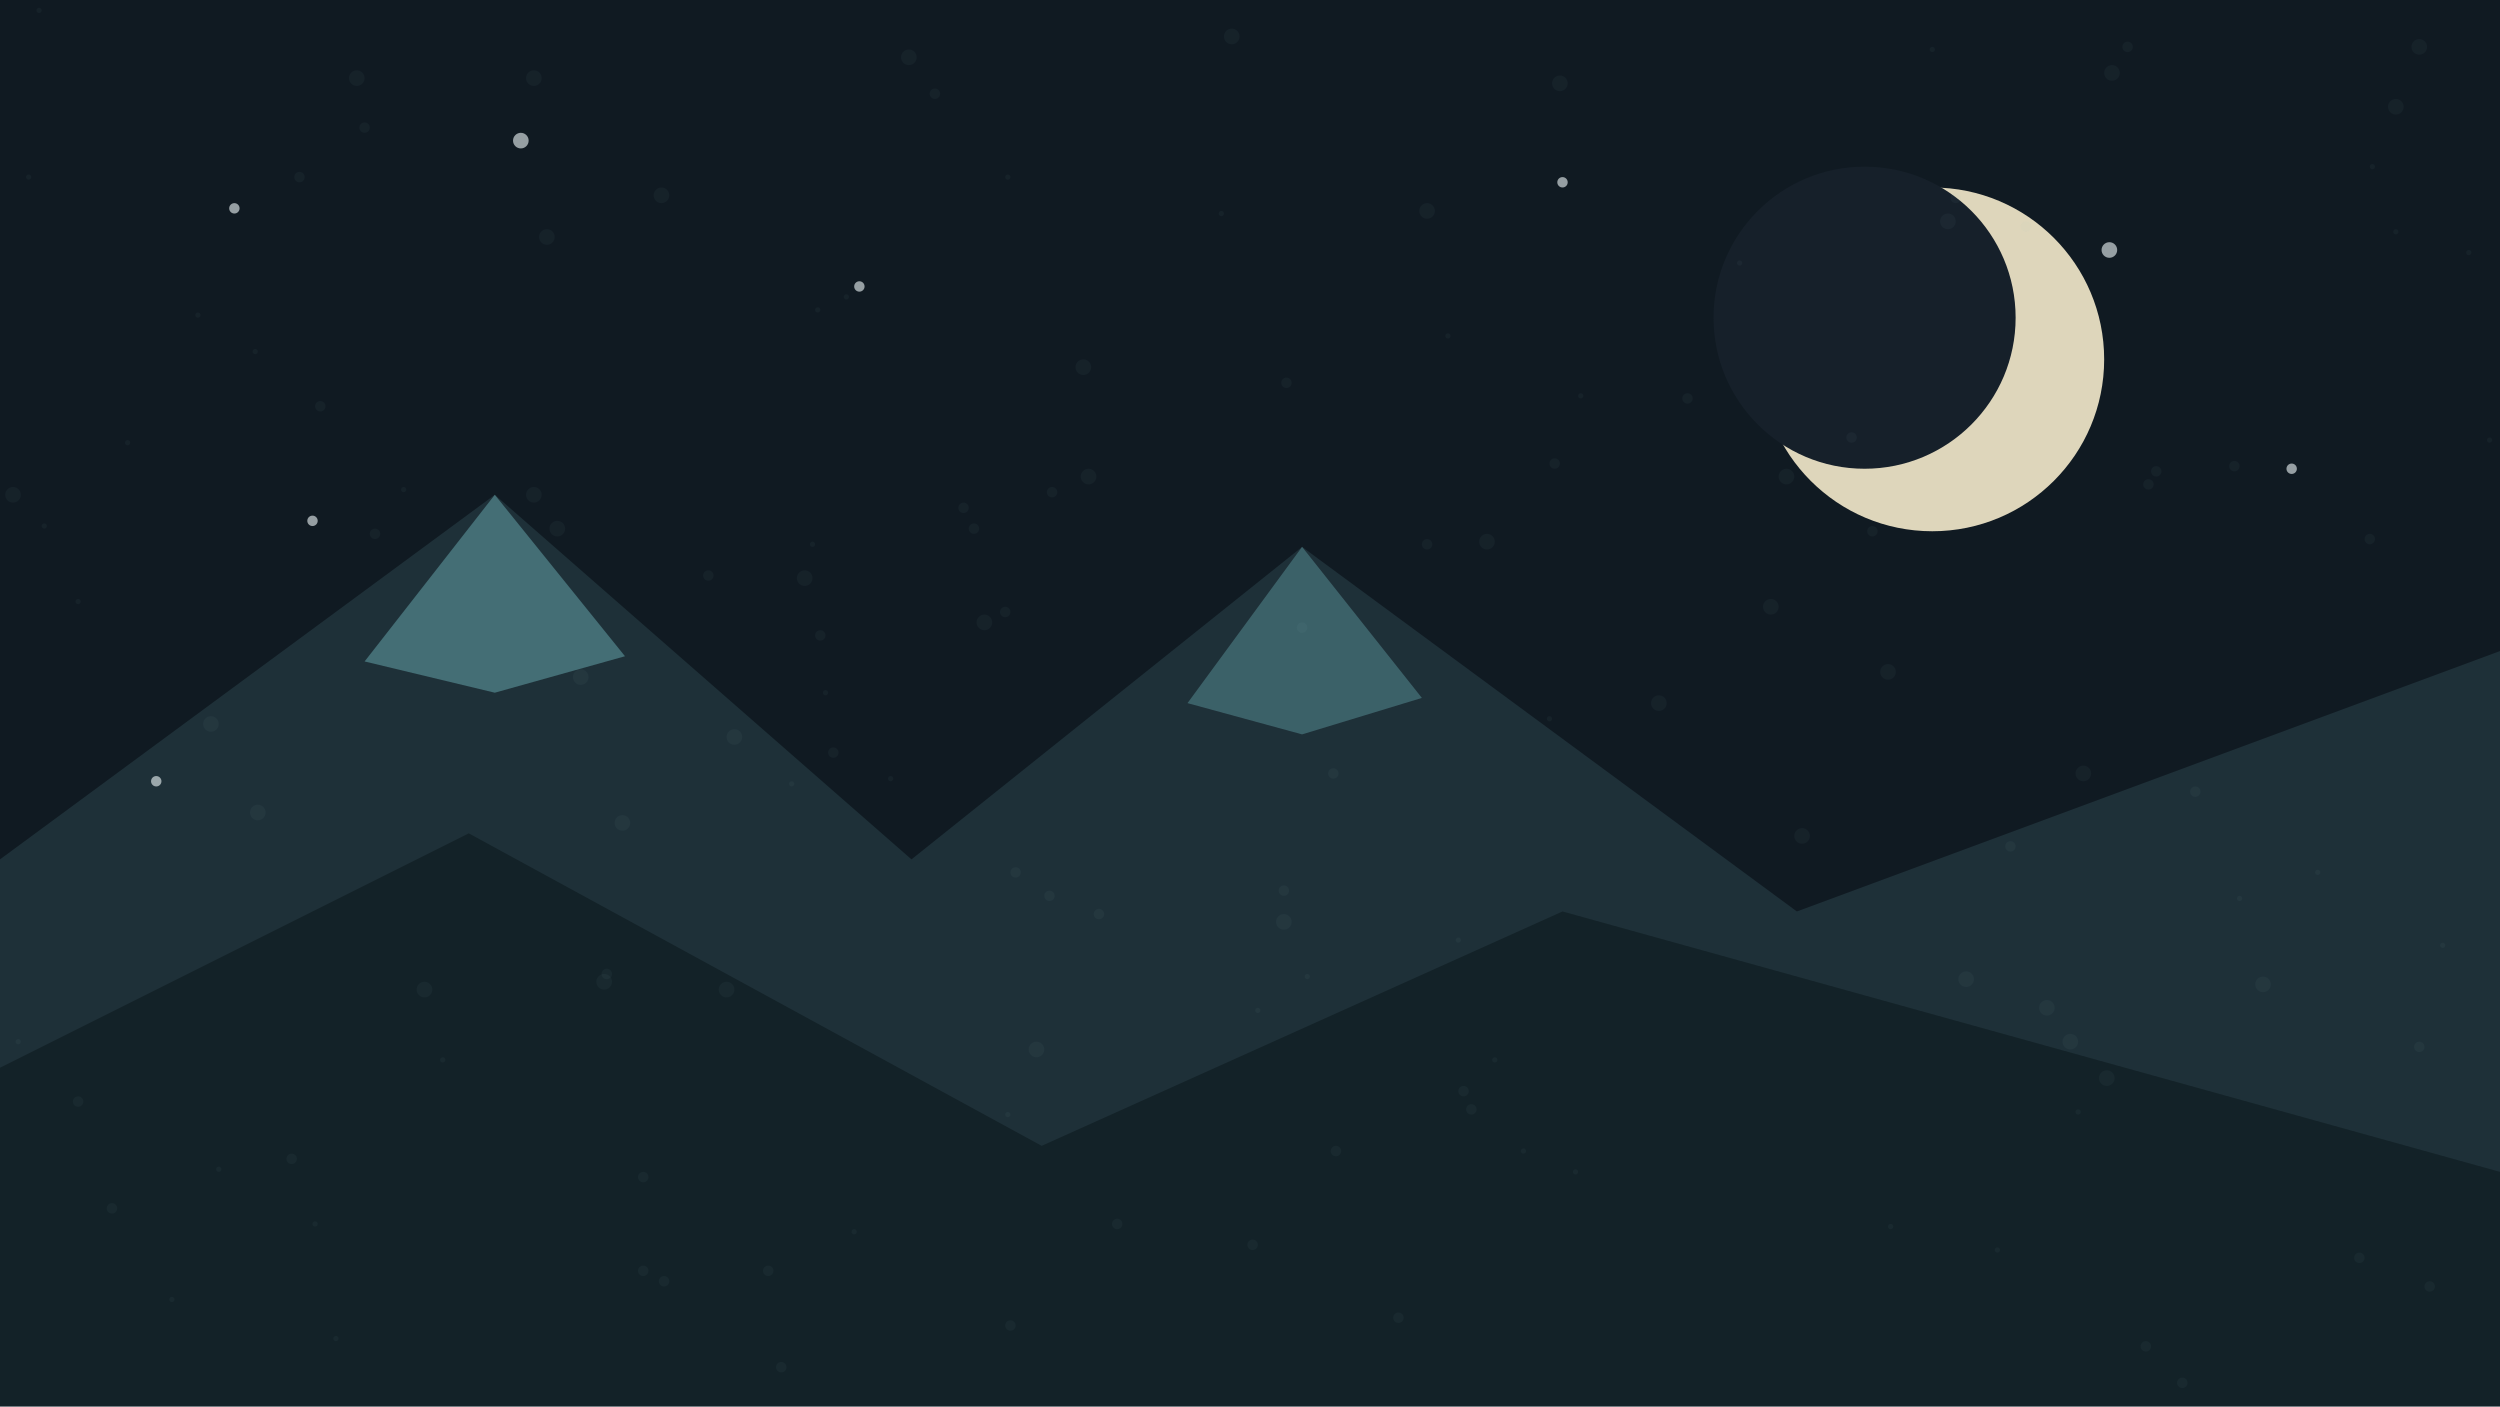
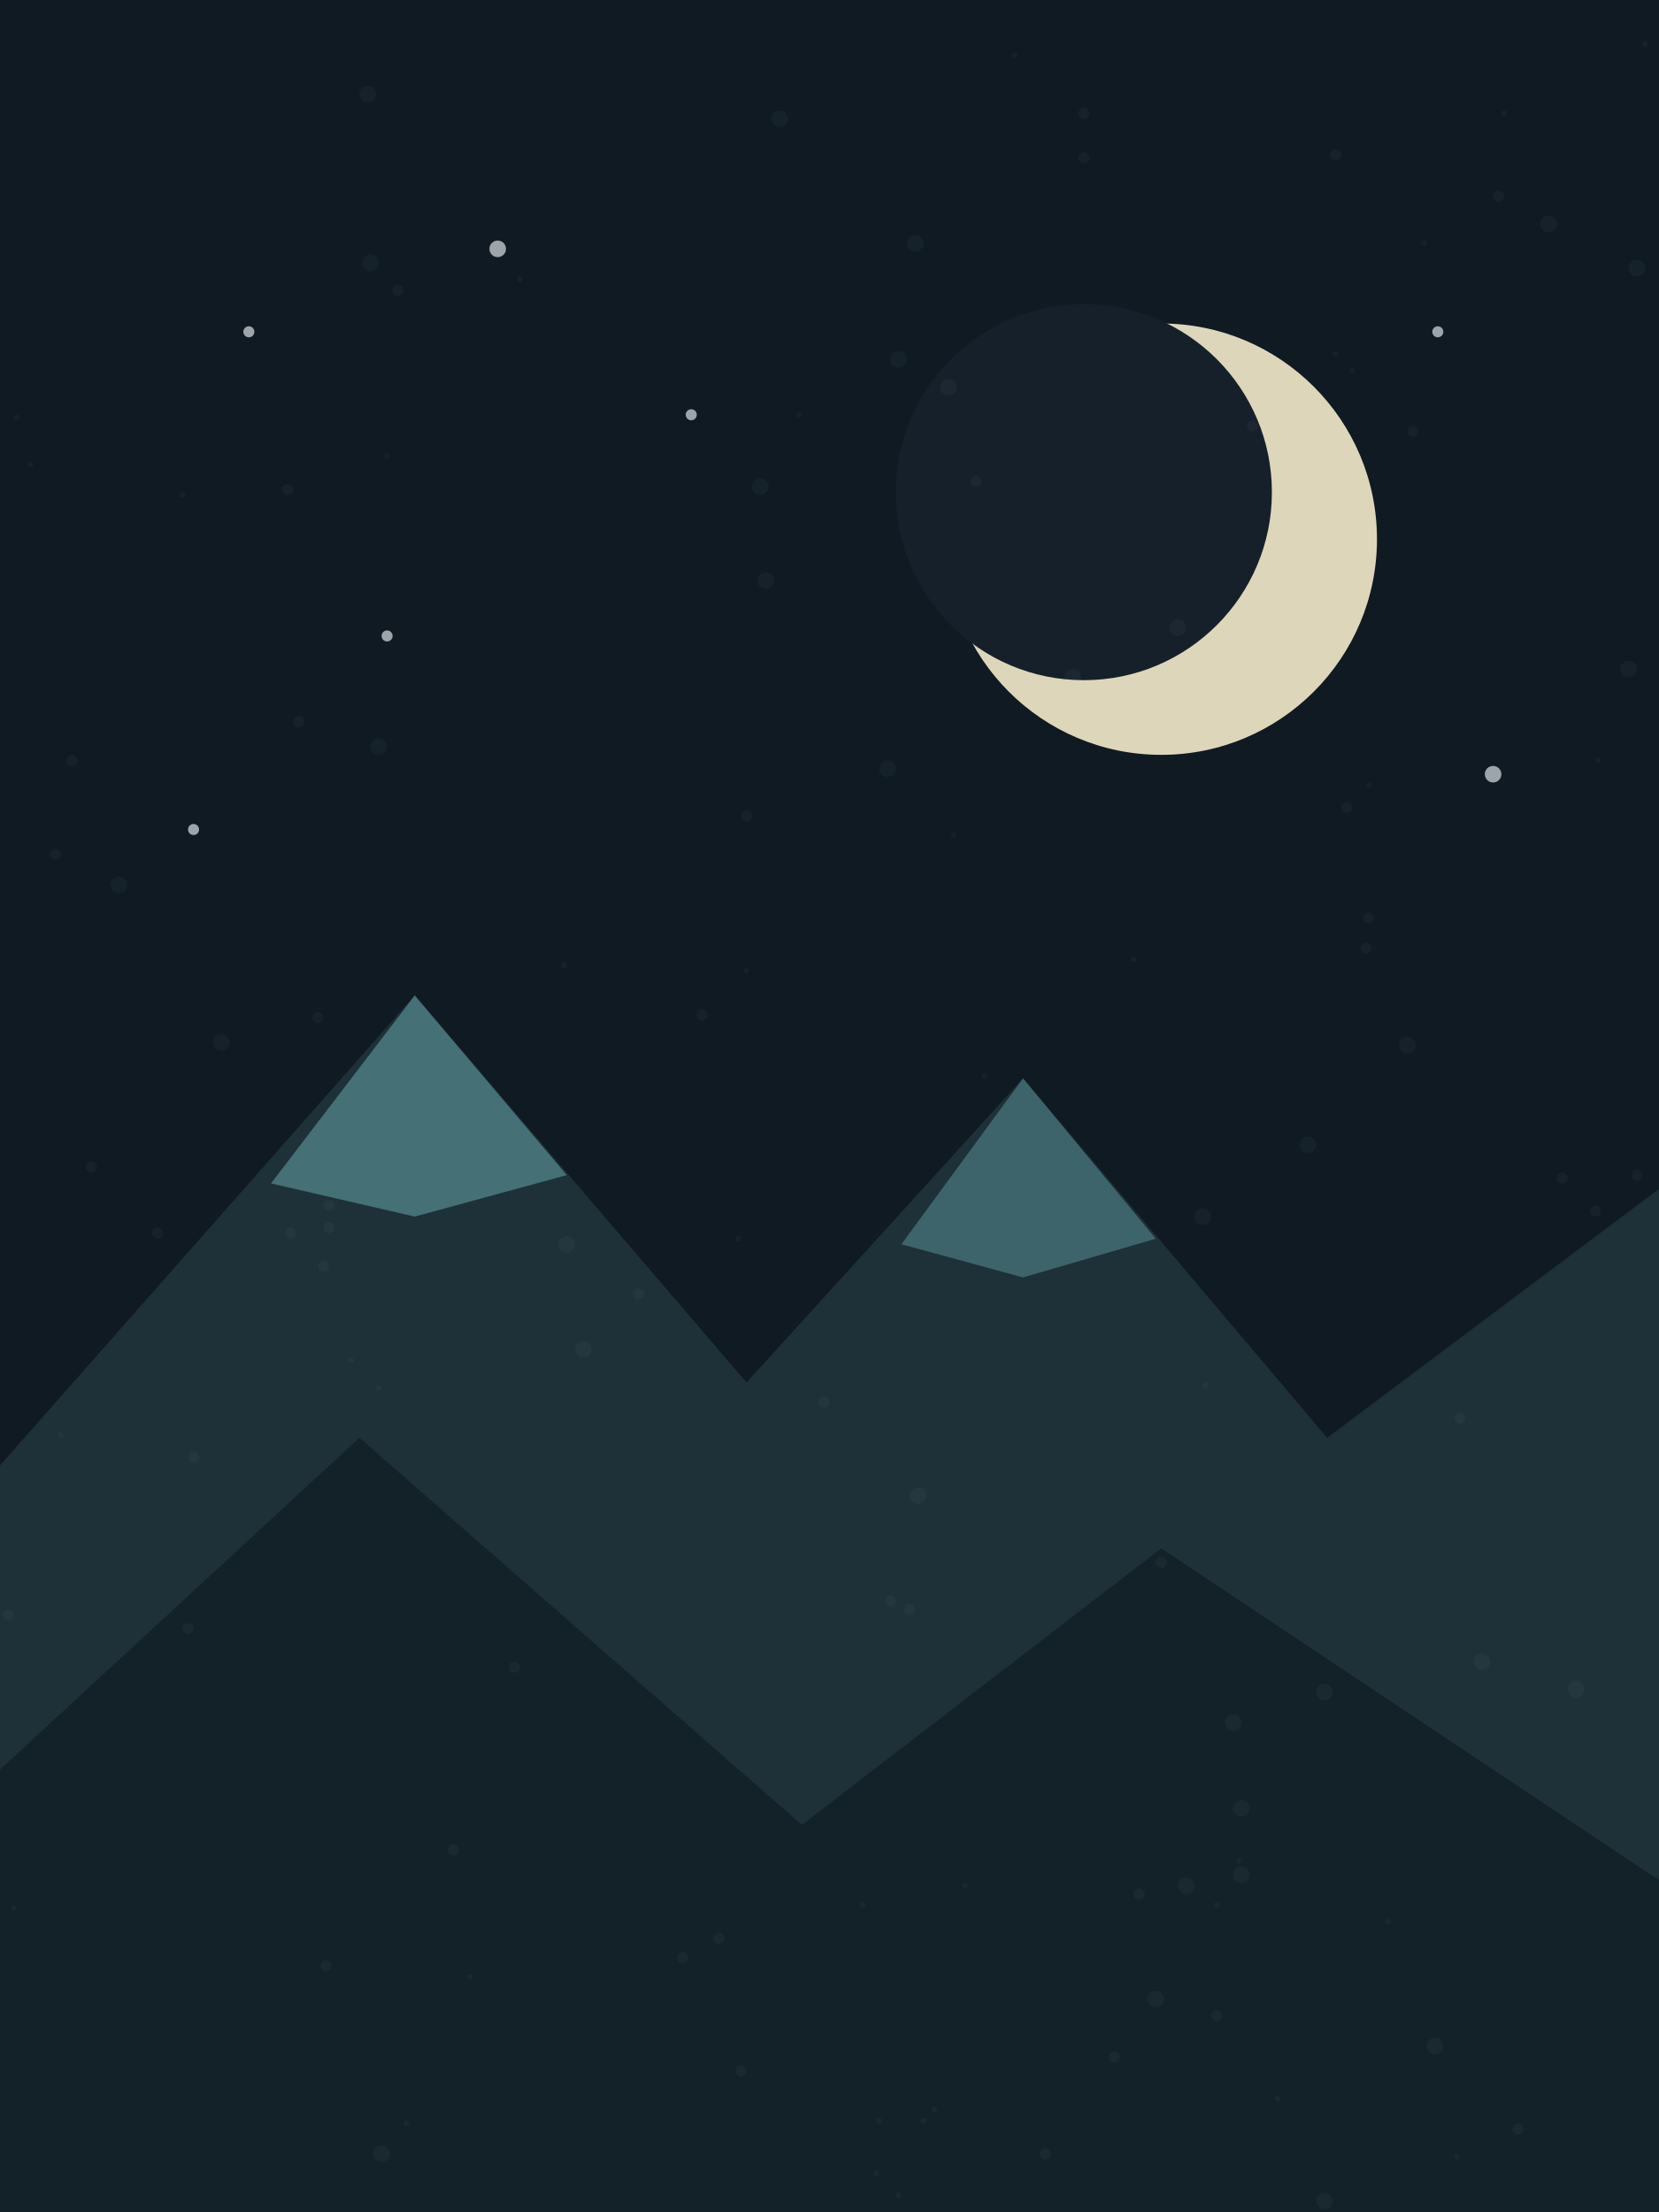
- <svg xmlns="http://www.w3.org/2000/svg" viewBox="0 0 960 540" width="960" height="540">
-   <rect width="960" height="540" fill="#101A22" />
-   <circle cx="742" cy="138" r="66" fill="#F0E6C8" opacity="0.92" />
-   <circle cx="716" cy="122" r="58" fill="#16202A" />
-   <path d="M0 540 L0 330 L190 190 L350 330 L500 210 L690 350 L960 250 L960 540 Z" fill="#1E3038" />
-   <path d="M0 540 L0 410 L180 320 L400 440 L600 350 L960 450 L960 540 Z" fill="#132228" />
-   <path d="M190 190 L240 252 L190 266 L140 254 Z" fill="#4E7F86" opacity="0.78" />
-   <path d="M500 210 L546 268 L500 282 L456 270 Z" fill="#4E7F86" opacity="0.62" />
-   <circle cx="90" cy="80" r="2" fill="#E8F0F2" opacity="0.62" />
-   <circle cx="200" cy="54" r="3" fill="#E8F0F2" opacity="0.62" />
-   <circle cx="600" cy="70" r="2" fill="#E8F0F2" opacity="0.62" />
-   <circle cx="880" cy="180" r="2" fill="#E8F0F2" opacity="0.62" />
-   <circle cx="120" cy="200" r="2" fill="#E8F0F2" opacity="0.62" />
-   <circle cx="810" cy="96" r="3" fill="#E8F0F2" opacity="0.62" />
-   <circle cx="330" cy="110" r="2" fill="#E8F0F2" opacity="0.62" />
-   <circle cx="60" cy="300" r="2" fill="#E8F0F2" opacity="0.62" />
-   <circle cx="300" cy="525" r="2" fill="#8FBFC4" opacity="0.05" />
-   <circle cx="123" cy="156" r="2" fill="#8FBFC4" opacity="0.05" />
-   <circle cx="726" cy="471" r="1" fill="#8FBFC4" opacity="0.05" />
-   <circle cx="429" cy="470" r="2" fill="#8FBFC4" opacity="0.05" />
-   <circle cx="112" cy="445" r="2" fill="#8FBFC4" opacity="0.05" />
-   <circle cx="15" cy="4" r="1" fill="#8FBFC4" opacity="0.05" />
-   <circle cx="890" cy="335" r="1" fill="#8FBFC4" opacity="0.05" />
-   <circle cx="929" cy="18" r="3" fill="#8FBFC4" opacity="0.05" />
-   <circle cx="500" cy="241" r="2" fill="#8FBFC4" opacity="0.05" />
-   <circle cx="483" cy="388" r="1" fill="#8FBFC4" opacity="0.05" />
-   <circle cx="798" cy="427" r="1" fill="#8FBFC4" opacity="0.05" />
-   <circle cx="469" cy="82" r="1" fill="#8FBFC4" opacity="0.05" />
-   <circle cx="824" cy="517" r="2" fill="#8FBFC4" opacity="0.05" />
-   <circle cx="247" cy="488" r="2" fill="#8FBFC4" opacity="0.05" />
-   <circle cx="66" cy="499" r="1" fill="#8FBFC4" opacity="0.05" />
-   <circle cx="137" cy="30" r="3" fill="#8FBFC4" opacity="0.05" />
-   <circle cx="828" cy="181" r="2" fill="#8FBFC4" opacity="0.05" />
-   <circle cx="843" cy="304" r="2" fill="#8FBFC4" opacity="0.05" />
-   <circle cx="742" cy="19" r="1" fill="#8FBFC4" opacity="0.05" />
-   <circle cx="317" cy="266" r="1" fill="#8FBFC4" opacity="0.05" />
-   <circle cx="512" cy="297" r="2" fill="#8FBFC4" opacity="0.05" />
-   <circle cx="607" cy="152" r="1" fill="#8FBFC4" opacity="0.05" />
-   <circle cx="906" cy="483" r="2" fill="#8FBFC4" opacity="0.05" />
-   <circle cx="49" cy="170" r="1" fill="#8FBFC4" opacity="0.05" />
-   <circle cx="772" cy="325" r="2" fill="#8FBFC4" opacity="0.05" />
-   <circle cx="115" cy="68" r="2" fill="#8FBFC4" opacity="0.05" />
-   <circle cx="686" cy="183" r="3" fill="#8FBFC4" opacity="0.05" />
-   <circle cx="933" cy="494" r="2" fill="#8FBFC4" opacity="0.05" />
-   <circle cx="648" cy="153" r="2" fill="#8FBFC4" opacity="0.05" />
-   <circle cx="7" cy="400" r="1" fill="#8FBFC4" opacity="0.05" />
-   <circle cx="786" cy="387" r="3" fill="#8FBFC4" opacity="0.05" />
-   <circle cx="473" cy="14" r="3" fill="#8FBFC4" opacity="0.05" />
-   <circle cx="140" cy="49" r="2" fill="#8FBFC4" opacity="0.05" />
-   <circle cx="155" cy="188" r="1" fill="#8FBFC4" opacity="0.05" />
-   <circle cx="374" cy="203" r="2" fill="#8FBFC4" opacity="0.05" />
-   <circle cx="205" cy="190" r="3" fill="#8FBFC4" opacity="0.05" />
-   <circle cx="144" cy="205" r="2" fill="#8FBFC4" opacity="0.05" />
-   <circle cx="751" cy="76" r="2" fill="#8FBFC4" opacity="0.05" />
-   <circle cx="858" cy="179" r="2" fill="#8FBFC4" opacity="0.05" />
-   <circle cx="513" cy="442" r="2" fill="#8FBFC4" opacity="0.05" />
-   <circle cx="404" cy="189" r="2" fill="#8FBFC4" opacity="0.05" />
-   <circle cx="387" cy="428" r="1" fill="#8FBFC4" opacity="0.05" />
-   <circle cx="254" cy="75" r="3" fill="#8FBFC4" opacity="0.05" />
+ <svg xmlns="http://www.w3.org/2000/svg" viewBox="0 0 600 800" width="600" height="800">
+   <rect width="600" height="800" fill="#101A22" />
+   <circle cx="420" cy="195" r="78" fill="#F0E6C8" opacity="0.92" />
+   <circle cx="392" cy="178" r="68" fill="#16202A" />
+   <path d="M0 800 L0 530 L150 360 L270 500 L370 390 L480 520 L600 430 L600 800 Z" fill="#1E3038" />
+   <path d="M0 800 L0 640 L130 520 L290 660 L420 560 L600 680 L600 800 Z" fill="#132228" />
+   <path d="M150 360 L205 425 L150 440 L98 428 Z" fill="#4E7F86" opacity="0.8" />
+   <path d="M370 390 L418 448 L370 462 L326 450 Z" fill="#4E7F86" opacity="0.65" />
+   <circle cx="90" cy="120" r="2" fill="#E8F0F2" opacity="0.65" />
+   <circle cx="180" cy="90" r="3" fill="#E8F0F2" opacity="0.65" />
+   <circle cx="520" cy="120" r="2" fill="#E8F0F2" opacity="0.65" />
+   <circle cx="140" cy="230" r="2" fill="#E8F0F2" opacity="0.65" />
+   <circle cx="70" cy="300" r="2" fill="#E8F0F2" opacity="0.65" />
+   <circle cx="540" cy="280" r="3" fill="#E8F0F2" opacity="0.65" />
+   <circle cx="250" cy="150" r="2" fill="#E8F0F2" opacity="0.65" />
+   <circle cx="420" cy="565" r="2" fill="#8FBFC4" opacity="0.05" />
+   <circle cx="483" cy="56" r="2" fill="#8FBFC4" opacity="0.05" />
+   <circle cx="6" cy="151" r="1" fill="#8FBFC4" opacity="0.05" />
+   <circle cx="549" cy="770" r="2" fill="#8FBFC4" opacity="0.05" />
+   <circle cx="592" cy="425" r="2" fill="#8FBFC4" opacity="0.05" />
+   <circle cx="495" cy="284" r="1" fill="#8FBFC4" opacity="0.05" />
+   <circle cx="170" cy="715" r="1" fill="#8FBFC4" opacity="0.05" />
+   <circle cx="449" cy="678" r="3" fill="#8FBFC4" opacity="0.05" />
+   <circle cx="260" cy="701" r="2" fill="#8FBFC4" opacity="0.05" />
+   <circle cx="483" cy="128" r="1" fill="#8FBFC4" opacity="0.05" />
+   <circle cx="318" cy="767" r="1" fill="#8FBFC4" opacity="0.05" />
+   <circle cx="349" cy="682" r="1" fill="#8FBFC4" opacity="0.05" />
+   <circle cx="104" cy="177" r="2" fill="#8FBFC4" opacity="0.05" />
+   <circle cx="247" cy="708" r="2" fill="#8FBFC4" opacity="0.05" />
+   <circle cx="66" cy="179" r="1" fill="#8FBFC4" opacity="0.05" />
+   <circle cx="137" cy="270" r="3" fill="#8FBFC4" opacity="0.05" />
+   <circle cx="108" cy="261" r="2" fill="#8FBFC4" opacity="0.05" />
+   <circle cx="3" cy="584" r="2" fill="#8FBFC4" opacity="0.05" />
+   <circle cx="22" cy="519" r="1" fill="#8FBFC4" opacity="0.05" />
+   <circle cx="317" cy="786" r="1" fill="#8FBFC4" opacity="0.05" />
+   <circle cx="392" cy="57" r="2" fill="#8FBFC4" opacity="0.05" />
+   <circle cx="127" cy="492" r="1" fill="#8FBFC4" opacity="0.05" />
+   <circle cx="186" cy="603" r="2" fill="#8FBFC4" opacity="0.05" />
+   <circle cx="289" cy="150" r="1" fill="#8FBFC4" opacity="0.05" />
+   <circle cx="412" cy="685" r="2" fill="#8FBFC4" opacity="0.05" />
+   <circle cx="115" cy="368" r="2" fill="#8FBFC4" opacity="0.05" />
+   <circle cx="446" cy="623" r="3" fill="#8FBFC4" opacity="0.05" />
+   <circle cx="453" cy="154" r="2" fill="#8FBFC4" opacity="0.05" />
+   <circle cx="528" cy="513" r="2" fill="#8FBFC4" opacity="0.05" />
+   <circle cx="367" cy="20" r="1" fill="#8FBFC4" opacity="0.05" />
+   <circle cx="426" cy="227" r="3" fill="#8FBFC4" opacity="0.05" />
+   <circle cx="473" cy="414" r="3" fill="#8FBFC4" opacity="0.05" />
+   <circle cx="20" cy="309" r="2" fill="#8FBFC4" opacity="0.05" />
+   <circle cx="515" cy="88" r="1" fill="#8FBFC4" opacity="0.05" />
+   <circle cx="494" cy="343" r="2" fill="#8FBFC4" opacity="0.05" />
+   <circle cx="325" cy="130" r="3" fill="#8FBFC4" opacity="0.05" />
+   <circle cx="144" cy="105" r="2" fill="#8FBFC4" opacity="0.05" />
+   <circle cx="511" cy="156" r="2" fill="#8FBFC4" opacity="0.05" />
+   <circle cx="378" cy="779" r="2" fill="#8FBFC4" opacity="0.05" />
+   <circle cx="33" cy="422" r="2" fill="#8FBFC4" opacity="0.05" />
+   <circle cx="164" cy="669" r="2" fill="#8FBFC4" opacity="0.05" />
+   <circle cx="267" cy="448" r="1" fill="#8FBFC4" opacity="0.05" />
+   <circle cx="134" cy="95" r="3" fill="#8FBFC4" opacity="0.05" />
  <circle cx="565" cy="426" r="2" fill="#8FBFC4" opacity="0.05" />
-   <circle cx="920" cy="41" r="3" fill="#8FBFC4" opacity="0.05" />
-   <circle cx="279" cy="380" r="3" fill="#8FBFC4" opacity="0.05" />
-   <circle cx="98" cy="135" r="1" fill="#8FBFC4" opacity="0.05" />
-   <circle cx="809" cy="414" r="3" fill="#8FBFC4" opacity="0.05" />
-   <circle cx="668" cy="101" r="1" fill="#8FBFC4" opacity="0.05" />
-   <circle cx="43" cy="464" r="2" fill="#8FBFC4" opacity="0.05" />
-   <circle cx="390" cy="335" r="2" fill="#8FBFC4" opacity="0.05" />
-   <circle cx="349" cy="22" r="3" fill="#8FBFC4" opacity="0.05" />
-   <circle cx="416" cy="141" r="3" fill="#8FBFC4" opacity="0.05" />
-   <circle cx="255" cy="492" r="2" fill="#8FBFC4" opacity="0.05" />
-   <circle cx="938" cy="363" r="1" fill="#8FBFC4" opacity="0.05" />
-   <circle cx="17" cy="202" r="1" fill="#8FBFC4" opacity="0.05" />
-   <circle cx="548" cy="209" r="2" fill="#8FBFC4" opacity="0.05" />
-   <circle cx="595" cy="276" r="1" fill="#8FBFC4" opacity="0.05" />
-   <circle cx="910" cy="207" r="2" fill="#8FBFC4" opacity="0.05" />
-   <circle cx="325" cy="114" r="1" fill="#8FBFC4" opacity="0.05" />
-   <circle cx="232" cy="377" r="3" fill="#8FBFC4" opacity="0.05" />
-   <circle cx="359" cy="36" r="2" fill="#8FBFC4" opacity="0.05" />
-   <circle cx="562" cy="419" r="2" fill="#8FBFC4" opacity="0.05" />
-   <circle cx="825" cy="186" r="2" fill="#8FBFC4" opacity="0.05" />
-   <circle cx="748" cy="85" r="3" fill="#8FBFC4" opacity="0.05" />
-   <circle cx="571" cy="208" r="3" fill="#8FBFC4" opacity="0.05" />
-   <circle cx="342" cy="299" r="1" fill="#8FBFC4" opacity="0.05" />
-   <circle cx="493" cy="354" r="3" fill="#8FBFC4" opacity="0.05" />
-   <circle cx="304" cy="301" r="1" fill="#8FBFC4" opacity="0.05" />
-   <circle cx="719" cy="204" r="2" fill="#8FBFC4" opacity="0.05" />
-   <circle cx="378" cy="239" r="3" fill="#8FBFC4" opacity="0.05" />
-   <circle cx="929" cy="402" r="2" fill="#8FBFC4" opacity="0.05" />
-   <circle cx="692" cy="321" r="3" fill="#8FBFC4" opacity="0.05" />
-   <circle cx="163" cy="380" r="3" fill="#8FBFC4" opacity="0.05" />
-   <circle cx="30" cy="231" r="1" fill="#8FBFC4" opacity="0.05" />
-   <circle cx="597" cy="178" r="2" fill="#8FBFC4" opacity="0.05" />
-   <circle cx="312" cy="209" r="1" fill="#8FBFC4" opacity="0.05" />
-   <circle cx="247" cy="452" r="2" fill="#8FBFC4" opacity="0.05" />
-   <circle cx="386" cy="235" r="2" fill="#8FBFC4" opacity="0.05" />
-   <circle cx="585" cy="442" r="1" fill="#8FBFC4" opacity="0.05" />
-   <circle cx="956" cy="169" r="1" fill="#8FBFC4" opacity="0.05" />
-   <circle cx="11" cy="68" r="1" fill="#8FBFC4" opacity="0.05" />
-   <circle cx="422" cy="351" r="2" fill="#8FBFC4" opacity="0.05" />
-   <circle cx="637" cy="270" r="3" fill="#8FBFC4" opacity="0.05" />
-   <circle cx="320" cy="289" r="2" fill="#8FBFC4" opacity="0.05" />
-   <circle cx="223" cy="260" r="3" fill="#8FBFC4" opacity="0.05" />
-   <circle cx="778" cy="87" r="2" fill="#8FBFC4" opacity="0.05" />
-   <circle cx="817" cy="18" r="2" fill="#8FBFC4" opacity="0.05" />
-   <circle cx="388" cy="509" r="2" fill="#8FBFC4" opacity="0.05" />
-   <circle cx="755" cy="376" r="3" fill="#8FBFC4" opacity="0.05" />
-   <circle cx="494" cy="147" r="2" fill="#8FBFC4" opacity="0.05" />
-   <circle cx="869" cy="378" r="3" fill="#8FBFC4" opacity="0.05" />
-   <circle cx="328" cy="473" r="1" fill="#8FBFC4" opacity="0.05" />
-   <circle cx="711" cy="168" r="2" fill="#8FBFC4" opacity="0.05" />
-   <circle cx="210" cy="91" r="3" fill="#8FBFC4" opacity="0.05" />
-   <circle cx="537" cy="506" r="2" fill="#8FBFC4" opacity="0.05" />
-   <circle cx="76" cy="121" r="1" fill="#8FBFC4" opacity="0.05" />
-   <circle cx="795" cy="400" r="3" fill="#8FBFC4" opacity="0.05" />
-   <circle cx="502" cy="375" r="1" fill="#8FBFC4" opacity="0.05" />
-   <circle cx="205" cy="30" r="3" fill="#8FBFC4" opacity="0.05" />
-   <circle cx="272" cy="221" r="2" fill="#8FBFC4" opacity="0.05" />
-   <circle cx="239" cy="316" r="3" fill="#8FBFC4" opacity="0.05" />
-   <circle cx="282" cy="283" r="3" fill="#8FBFC4" opacity="0.05" />
-   <circle cx="129" cy="514" r="1" fill="#8FBFC4" opacity="0.05" />
-   <circle cx="84" cy="449" r="1" fill="#8FBFC4" opacity="0.05" />
-   <circle cx="387" cy="68" r="1" fill="#8FBFC4" opacity="0.05" />
-   <circle cx="574" cy="407" r="1" fill="#8FBFC4" opacity="0.05" />
-   <circle cx="309" cy="222" r="3" fill="#8FBFC4" opacity="0.05" />
-   <circle cx="920" cy="89" r="1" fill="#8FBFC4" opacity="0.05" />
-   <circle cx="599" cy="32" r="3" fill="#8FBFC4" opacity="0.05" />
-   <circle cx="418" cy="183" r="3" fill="#8FBFC4" opacity="0.05" />
-   <circle cx="233" cy="374" r="2" fill="#8FBFC4" opacity="0.05" />
-   <circle cx="860" cy="345" r="1" fill="#8FBFC4" opacity="0.05" />
-   <circle cx="811" cy="28" r="3" fill="#8FBFC4" opacity="0.05" />
-   <circle cx="838" cy="531" r="2" fill="#8FBFC4" opacity="0.05" />
-   <circle cx="605" cy="450" r="1" fill="#8FBFC4" opacity="0.05" />
-   <circle cx="800" cy="297" r="3" fill="#8FBFC4" opacity="0.05" />
-   <circle cx="767" cy="480" r="1" fill="#8FBFC4" opacity="0.05" />
-   <circle cx="170" cy="407" r="1" fill="#8FBFC4" opacity="0.05" />
-   <circle cx="81" cy="278" r="3" fill="#8FBFC4" opacity="0.05" />
-   <circle cx="548" cy="81" r="3" fill="#8FBFC4" opacity="0.05" />
-   <circle cx="403" cy="344" r="2" fill="#8FBFC4" opacity="0.05" />
-   <circle cx="398" cy="403" r="3" fill="#8FBFC4" opacity="0.05" />
-   <circle cx="5" cy="190" r="3" fill="#8FBFC4" opacity="0.05" />
-   <circle cx="680" cy="233" r="3" fill="#8FBFC4" opacity="0.05" />
-   <circle cx="295" cy="488" r="2" fill="#8FBFC4" opacity="0.05" />
-   <circle cx="370" cy="195" r="2" fill="#8FBFC4" opacity="0.05" />
-   <circle cx="121" cy="470" r="1" fill="#8FBFC4" opacity="0.05" />
-   <circle cx="556" cy="129" r="1" fill="#8FBFC4" opacity="0.05" />
-   <circle cx="315" cy="244" r="2" fill="#8FBFC4" opacity="0.05" />
-   <circle cx="214" cy="203" r="3" fill="#8FBFC4" opacity="0.05" />
-   <circle cx="493" cy="342" r="2" fill="#8FBFC4" opacity="0.05" />
-   <circle cx="560" cy="361" r="1" fill="#8FBFC4" opacity="0.05" />
-   <circle cx="911" cy="64" r="1" fill="#8FBFC4" opacity="0.05" />
-   <circle cx="314" cy="119" r="1" fill="#8FBFC4" opacity="0.05" />
-   <circle cx="481" cy="478" r="2" fill="#8FBFC4" opacity="0.05" />
-   <circle cx="948" cy="97" r="1" fill="#8FBFC4" opacity="0.05" />
-   <circle cx="99" cy="312" r="3" fill="#8FBFC4" opacity="0.05" />
-   <circle cx="30" cy="423" r="2" fill="#8FBFC4" opacity="0.05" />
-   <circle cx="725" cy="258" r="3" fill="#8FBFC4" opacity="0.05" />
+   <circle cx="560" cy="81" r="3" fill="#8FBFC4" opacity="0.05" />
+   <circle cx="519" cy="740" r="3" fill="#8FBFC4" opacity="0.05" />
+   <circle cx="578" cy="275" r="1" fill="#8FBFC4" opacity="0.05" />
+   <circle cx="449" cy="654" r="3" fill="#8FBFC4" opacity="0.05" />
+   <circle cx="188" cy="101" r="1" fill="#8FBFC4" opacity="0.05" />
+   <circle cx="403" cy="744" r="2" fill="#8FBFC4" opacity="0.05" />
+   <circle cx="270" cy="295" r="2" fill="#8FBFC4" opacity="0.05" />
+   <circle cx="589" cy="242" r="3" fill="#8FBFC4" opacity="0.05" />
+   <circle cx="536" cy="601" r="3" fill="#8FBFC4" opacity="0.05" />
+   <circle cx="495" cy="332" r="2" fill="#8FBFC4" opacity="0.05" />
+   <circle cx="338" cy="763" r="1" fill="#8FBFC4" opacity="0.05" />
+   <circle cx="137" cy="502" r="1" fill="#8FBFC4" opacity="0.05" />
+   <circle cx="68" cy="589" r="2" fill="#8FBFC4" opacity="0.05" />
+   <circle cx="595" cy="16" r="1" fill="#8FBFC4" opacity="0.05" />
+   <circle cx="70" cy="527" r="2" fill="#8FBFC4" opacity="0.05" />
+   <circle cx="325" cy="794" r="1" fill="#8FBFC4" opacity="0.05" />
+   <circle cx="592" cy="97" r="3" fill="#8FBFC4" opacity="0.05" />
+   <circle cx="119" cy="436" r="2" fill="#8FBFC4" opacity="0.05" />
+   <circle cx="322" cy="579" r="2" fill="#8FBFC4" opacity="0.05" />
+   <circle cx="105" cy="446" r="2" fill="#8FBFC4" opacity="0.05" />
+   <circle cx="388" cy="245" r="3" fill="#8FBFC4" opacity="0.05" />
+   <circle cx="331" cy="88" r="3" fill="#8FBFC4" opacity="0.05" />
+   <circle cx="462" cy="759" r="1" fill="#8FBFC4" opacity="0.05" />
+   <circle cx="133" cy="34" r="3" fill="#8FBFC4" opacity="0.05" />
+   <circle cx="544" cy="41" r="1" fill="#8FBFC4" opacity="0.05" />
+   <circle cx="119" cy="444" r="2" fill="#8FBFC4" opacity="0.05" />
+   <circle cx="138" cy="779" r="3" fill="#8FBFC4" opacity="0.05" />
+   <circle cx="329" cy="582" r="2" fill="#8FBFC4" opacity="0.05" />
+   <circle cx="332" cy="541" r="3" fill="#8FBFC4" opacity="0.05" />
+   <circle cx="43" cy="320" r="3" fill="#8FBFC4" opacity="0.05" />
+   <circle cx="270" cy="351" r="1" fill="#8FBFC4" opacity="0.05" />
+   <circle cx="117" cy="458" r="2" fill="#8FBFC4" opacity="0.05" />
+   <circle cx="312" cy="689" r="1" fill="#8FBFC4" opacity="0.05" />
+   <circle cx="487" cy="292" r="2" fill="#8FBFC4" opacity="0.05" />
+   <circle cx="26" cy="275" r="2" fill="#8FBFC4" opacity="0.05" />
+   <circle cx="345" cy="302" r="1" fill="#8FBFC4" opacity="0.05" />
+   <circle cx="356" cy="389" r="1" fill="#8FBFC4" opacity="0.05" />
+   <circle cx="11" cy="168" r="1" fill="#8FBFC4" opacity="0.05" />
+   <circle cx="542" cy="71" r="2" fill="#8FBFC4" opacity="0.05" />
+   <circle cx="277" cy="210" r="3" fill="#8FBFC4" opacity="0.05" />
+   <circle cx="440" cy="729" r="2" fill="#8FBFC4" opacity="0.05" />
+   <circle cx="343" cy="140" r="3" fill="#8FBFC4" opacity="0.05" />
+   <circle cx="298" cy="507" r="2" fill="#8FBFC4" opacity="0.05" />
+   <circle cx="577" cy="438" r="2" fill="#8FBFC4" opacity="0.05" />
+   <circle cx="268" cy="749" r="2" fill="#8FBFC4" opacity="0.05" />
+   <circle cx="275" cy="176" r="3" fill="#8FBFC4" opacity="0.05" />
+   <circle cx="254" cy="367" r="2" fill="#8FBFC4" opacity="0.05" />
+   <circle cx="509" cy="378" r="3" fill="#8FBFC4" opacity="0.05" />
+   <circle cx="448" cy="673" r="1" fill="#8FBFC4" opacity="0.05" />
+   <circle cx="231" cy="468" r="2" fill="#8FBFC4" opacity="0.05" />
+   <circle cx="570" cy="611" r="3" fill="#8FBFC4" opacity="0.05" />
+   <circle cx="57" cy="446" r="2" fill="#8FBFC4" opacity="0.05" />
+   <circle cx="436" cy="501" r="1" fill="#8FBFC4" opacity="0.05" />
+   <circle cx="435" cy="440" r="3" fill="#8FBFC4" opacity="0.05" />
+   <circle cx="502" cy="695" r="1" fill="#8FBFC4" opacity="0.05" />
+   <circle cx="205" cy="450" r="3" fill="#8FBFC4" opacity="0.05" />
+   <circle cx="392" cy="41" r="2" fill="#8FBFC4" opacity="0.05" />
+   <circle cx="479" cy="796" r="3" fill="#8FBFC4" opacity="0.05" />
+   <circle cx="282" cy="43" r="3" fill="#8FBFC4" opacity="0.05" />
+   <circle cx="489" cy="134" r="1" fill="#8FBFC4" opacity="0.05" />
+   <circle cx="204" cy="349" r="1" fill="#8FBFC4" opacity="0.05" />
+   <circle cx="147" cy="768" r="1" fill="#8FBFC4" opacity="0.05" />
+   <circle cx="334" cy="767" r="1" fill="#8FBFC4" opacity="0.05" />
+   <circle cx="429" cy="682" r="3" fill="#8FBFC4" opacity="0.05" />
+   <circle cx="440" cy="689" r="1" fill="#8FBFC4" opacity="0.05" />
+   <circle cx="479" cy="612" r="3" fill="#8FBFC4" opacity="0.05" />
+   <circle cx="418" cy="723" r="3" fill="#8FBFC4" opacity="0.05" />
+   <circle cx="353" cy="174" r="2" fill="#8FBFC4" opacity="0.05" />
+   <circle cx="140" cy="165" r="1" fill="#8FBFC4" opacity="0.05" />
+   <circle cx="211" cy="488" r="3" fill="#8FBFC4" opacity="0.05" />
+   <circle cx="118" cy="711" r="2" fill="#8FBFC4" opacity="0.05" />
+   <circle cx="5" cy="690" r="1" fill="#8FBFC4" opacity="0.05" />
+   <circle cx="80" cy="377" r="3" fill="#8FBFC4" opacity="0.05" />
+   <circle cx="527" cy="780" r="1" fill="#8FBFC4" opacity="0.05" />
+   <circle cx="410" cy="347" r="1" fill="#8FBFC4" opacity="0.05" />
+   <circle cx="321" cy="278" r="3" fill="#8FBFC4" opacity="0.05" />
</svg>
